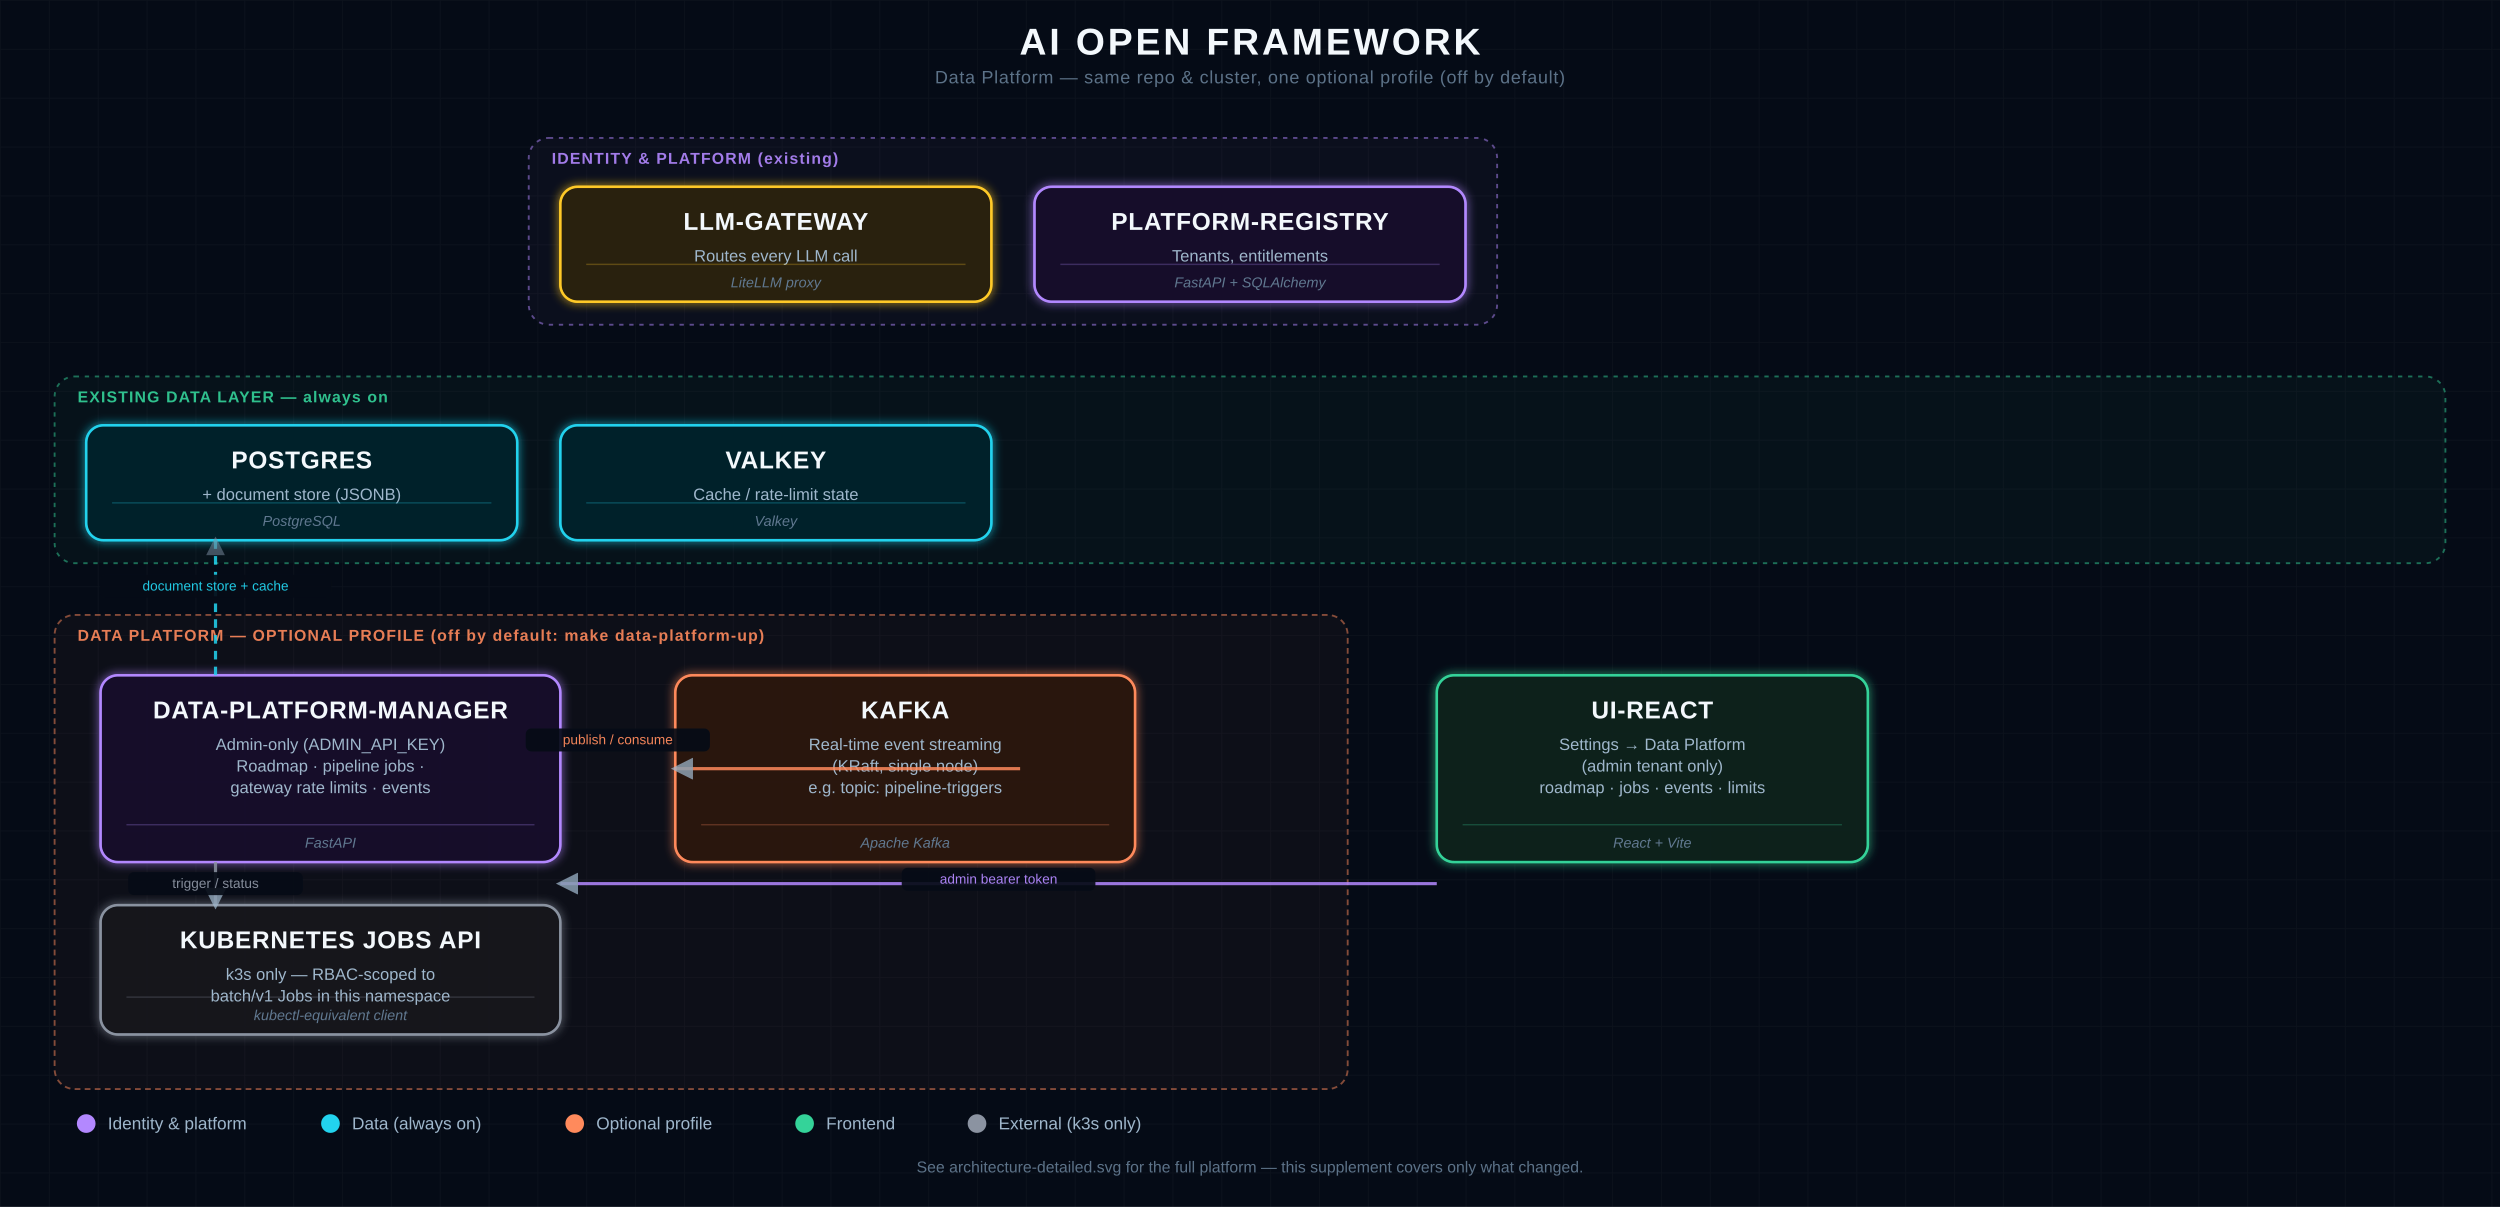
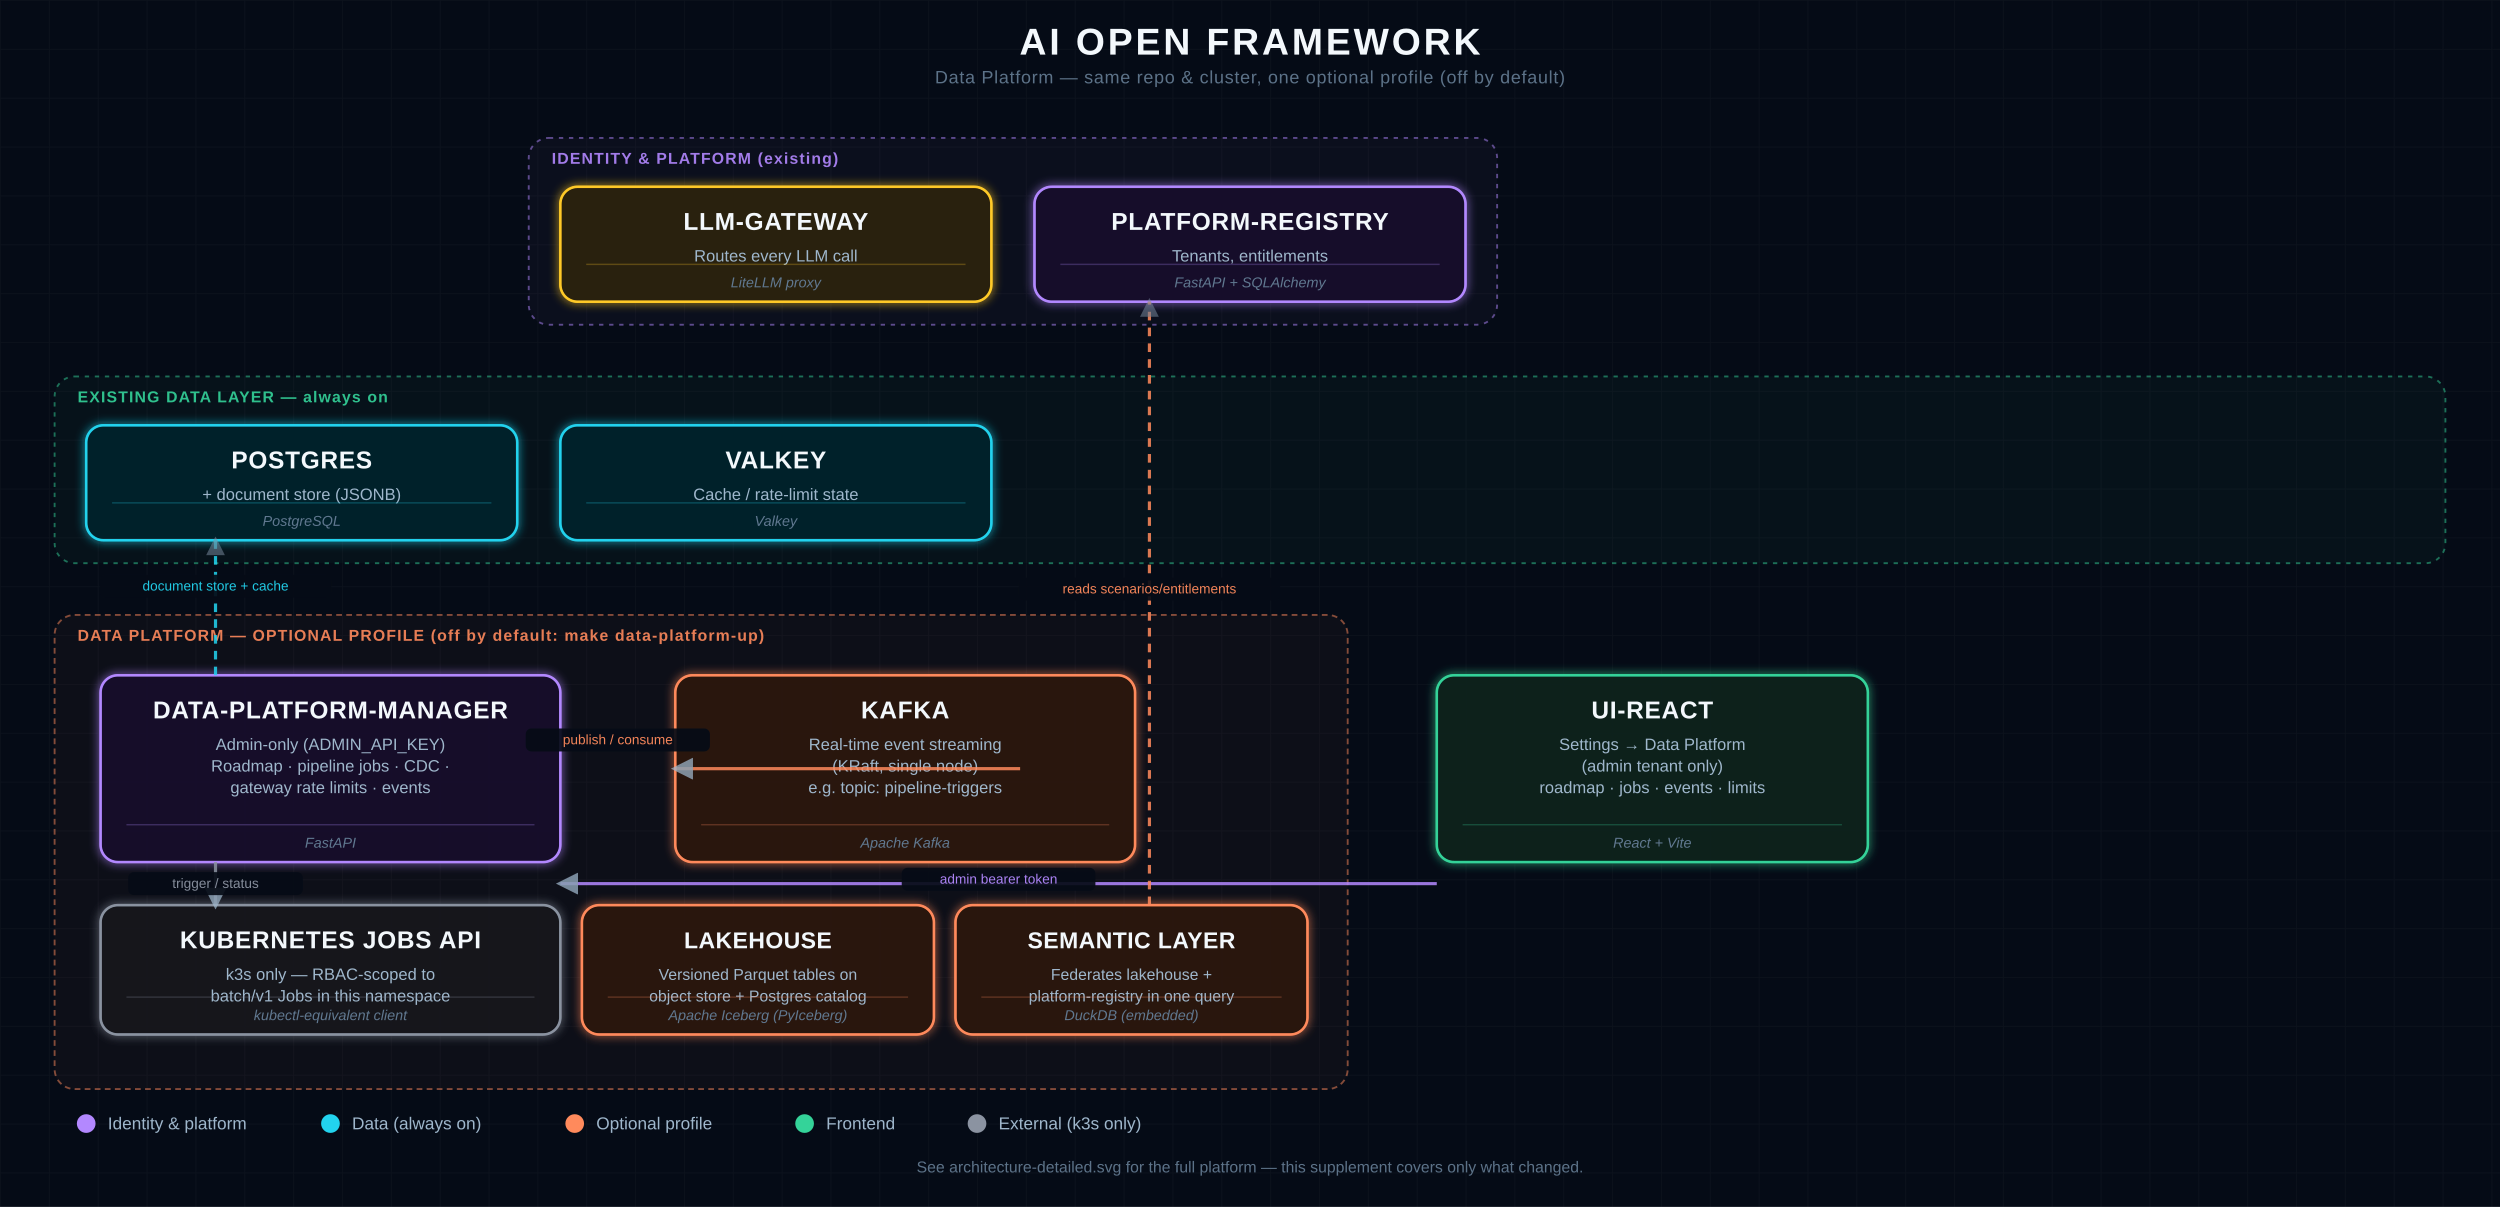
<svg xmlns="http://www.w3.org/2000/svg" width="1740" height="840" viewBox="0 0 1740 840">
  <defs>
    <filter id="glow" x="-40%" y="-40%" width="180%" height="180%">
      <feGaussianBlur in="SourceGraphic" stdDeviation="3.2" result="blur" />
      <feMerge>
        <feMergeNode in="blur" />
        <feMergeNode in="SourceGraphic" />
      </feMerge>
    </filter>
    <pattern id="grid" width="34" height="34" patternUnits="userSpaceOnUse">
      <path d="M 34 0 L 0 0 0 34" fill="none" stroke="rgba(255,255,255,0.035)" stroke-width="1" />
    </pattern>
    <marker id="arrow-primary" viewBox="0 0 10 10" refX="8" refY="5" markerWidth="7" markerHeight="7" orient="auto-start-reverse">
      <path d="M 0 0 L 10 5 L 0 10 z" fill="#9fb7cc" opacity="0.85" />
    </marker>
    <marker id="arrow-secondary" viewBox="0 0 10 10" refX="8" refY="5" markerWidth="6" markerHeight="6" orient="auto-start-reverse">
      <path d="M 0 0 L 10 5 L 0 10 z" fill="#7d8fa3" opacity="0.6" />
    </marker>
  </defs>
  <rect x="0" y="0" width="1740" height="840" fill="#050b16" />
  <rect x="0" y="0" width="1740" height="840" fill="url(#grid)" />
  <text x="870.0" y="38" text-anchor="middle" font-family="Arial, Helvetica, sans-serif" font-size="26" font-weight="800" letter-spacing="2" fill="#f3f8fc">AI OPEN FRAMEWORK</text>
  <text x="870.0" y="58" text-anchor="middle" font-family="Arial, Helvetica, sans-serif" font-size="12.5" letter-spacing="0.5" fill="#5c7288">Data Platform — same repo &amp; cluster, one optional profile (off by default)</text>
  <rect x="368" y="96" width="674" height="130" rx="14" fill="#b388ff" fill-opacity="0.035" stroke="#b388ff" stroke-opacity="0.5" stroke-width="1.3" stroke-dasharray="3 4" />
  <text x="384" y="114" font-family="Arial, Helvetica, sans-serif" font-size="11" font-weight="700" letter-spacing="0.8" fill="#b388ff" fill-opacity="0.9">IDENTITY &amp; PLATFORM (existing)</text>
  <rect x="720" y="130" width="300" height="80" rx="12" fill="#160f2b" stroke="#b388ff" stroke-width="1.8" filter="url(#glow)" opacity="0.98" />
  <rect x="720" y="130" width="300" height="80" rx="12" fill="none" stroke="#b388ff" stroke-width="1.1" opacity="0.9" />
  <text x="870.0" y="160" text-anchor="middle" font-family="Arial, Helvetica, sans-serif" font-size="17" font-weight="700" letter-spacing="0.5" fill="#f3f8fc">PLATFORM-REGISTRY</text>
  <text x="870.0" y="182" text-anchor="middle" font-family="Arial, Helvetica, sans-serif" font-size="11.5" fill="#9fb7cc">Tenants, entitlements</text>
  <line x1="738" y1="184" x2="1002" y2="184" stroke="#b388ff" stroke-opacity="0.25" />
  <text x="870.0" y="200" text-anchor="middle" font-family="Arial, Helvetica, sans-serif" font-size="10" font-style="italic" fill="#607890">FastAPI + SQLAlchemy</text>
  <rect x="390" y="130" width="300" height="80" rx="12" fill="#2a2008" stroke="#ffca28" stroke-width="1.8" filter="url(#glow)" opacity="0.98" />
  <rect x="390" y="130" width="300" height="80" rx="12" fill="none" stroke="#ffca28" stroke-width="1.1" opacity="0.9" />
  <text x="540.0" y="160" text-anchor="middle" font-family="Arial, Helvetica, sans-serif" font-size="17" font-weight="700" letter-spacing="0.5" fill="#f3f8fc">LLM-GATEWAY</text>
  <text x="540.0" y="182" text-anchor="middle" font-family="Arial, Helvetica, sans-serif" font-size="11.5" fill="#9fb7cc">Routes every LLM call</text>
  <line x1="408" y1="184" x2="672" y2="184" stroke="#ffca28" stroke-opacity="0.25" />
  <text x="540.0" y="200" text-anchor="middle" font-family="Arial, Helvetica, sans-serif" font-size="10" font-style="italic" fill="#607890">LiteLLM proxy</text>
  <rect x="38" y="262" width="1664" height="130" rx="14" fill="#34d399" fill-opacity="0.035" stroke="#34d399" stroke-opacity="0.5" stroke-width="1.3" stroke-dasharray="3 4" />
  <text x="54" y="280" font-family="Arial, Helvetica, sans-serif" font-size="11" font-weight="700" letter-spacing="0.8" fill="#34d399" fill-opacity="0.9">EXISTING DATA LAYER — always on</text>
  <rect x="60" y="296" width="300" height="80" rx="12" fill="#06232a" stroke="#22d3ee" stroke-width="1.8" filter="url(#glow)" opacity="0.98" />
  <rect x="60" y="296" width="300" height="80" rx="12" fill="none" stroke="#22d3ee" stroke-width="1.1" opacity="0.9" />
  <text x="210.0" y="326" text-anchor="middle" font-family="Arial, Helvetica, sans-serif" font-size="17" font-weight="700" letter-spacing="0.5" fill="#f3f8fc">POSTGRES</text>
  <text x="210.0" y="348" text-anchor="middle" font-family="Arial, Helvetica, sans-serif" font-size="11.5" fill="#9fb7cc">+ document store (JSONB)</text>
  <line x1="78" y1="350" x2="342" y2="350" stroke="#22d3ee" stroke-opacity="0.25" />
  <text x="210.0" y="366" text-anchor="middle" font-family="Arial, Helvetica, sans-serif" font-size="10" font-style="italic" fill="#607890">PostgreSQL</text>
  <rect x="390" y="296" width="300" height="80" rx="12" fill="#06232a" stroke="#22d3ee" stroke-width="1.8" filter="url(#glow)" opacity="0.98" />
  <rect x="390" y="296" width="300" height="80" rx="12" fill="none" stroke="#22d3ee" stroke-width="1.1" opacity="0.9" />
  <text x="540.0" y="326" text-anchor="middle" font-family="Arial, Helvetica, sans-serif" font-size="17" font-weight="700" letter-spacing="0.5" fill="#f3f8fc">VALKEY</text>
  <text x="540.0" y="348" text-anchor="middle" font-family="Arial, Helvetica, sans-serif" font-size="11.5" fill="#9fb7cc">Cache / rate-limit state</text>
  <line x1="408" y1="350" x2="672" y2="350" stroke="#22d3ee" stroke-opacity="0.25" />
  <text x="540.0" y="366" text-anchor="middle" font-family="Arial, Helvetica, sans-serif" font-size="10" font-style="italic" fill="#607890">Valkey</text>
  <rect x="38" y="428" width="900" height="330" rx="14" fill="#ff8a5c" fill-opacity="0.035" stroke="#ff8a5c" stroke-opacity="0.5" stroke-width="1.3" stroke-dasharray="4 3" />
  <text x="54" y="446" font-family="Arial, Helvetica, sans-serif" font-size="11" font-weight="700" letter-spacing="0.8" fill="#ff8a5c" fill-opacity="0.9">DATA PLATFORM — OPTIONAL PROFILE (off by default: make data-platform-up)</text>
  <rect x="70" y="470" width="320" height="130" rx="12" fill="#160f2b" stroke="#b388ff" stroke-width="1.8" filter="url(#glow)" opacity="0.98" />
  <rect x="70" y="470" width="320" height="130" rx="12" fill="none" stroke="#b388ff" stroke-width="1.1" opacity="0.9" />
  <text x="230.0" y="500" text-anchor="middle" font-family="Arial, Helvetica, sans-serif" font-size="17" font-weight="700" letter-spacing="0.5" fill="#f3f8fc">DATA-PLATFORM-MANAGER</text>
  <text x="230.0" y="522" text-anchor="middle" font-family="Arial, Helvetica, sans-serif" font-size="11.5" fill="#9fb7cc">Admin-only (ADMIN_API_KEY)</text>
-   <text x="230.0" y="537" text-anchor="middle" font-family="Arial, Helvetica, sans-serif" font-size="11.5" fill="#9fb7cc">Roadmap · pipeline jobs ·</text>
+   <text x="230.0" y="537" text-anchor="middle" font-family="Arial, Helvetica, sans-serif" font-size="11.5" fill="#9fb7cc">Roadmap · pipeline jobs · CDC ·</text>
  <text x="230.0" y="552" text-anchor="middle" font-family="Arial, Helvetica, sans-serif" font-size="11.5" fill="#9fb7cc">gateway rate limits · events</text>
  <line x1="88" y1="574" x2="372" y2="574" stroke="#b388ff" stroke-opacity="0.25" />
  <text x="230.0" y="590" text-anchor="middle" font-family="Arial, Helvetica, sans-serif" font-size="10" font-style="italic" fill="#607890">FastAPI</text>
  <rect x="470" y="470" width="320" height="130" rx="12" fill="#2a1608" stroke="#ff8a5c" stroke-width="1.8" filter="url(#glow)" opacity="0.98" />
  <rect x="470" y="470" width="320" height="130" rx="12" fill="none" stroke="#ff8a5c" stroke-width="1.1" opacity="0.9" />
  <text x="630.0" y="500" text-anchor="middle" font-family="Arial, Helvetica, sans-serif" font-size="17" font-weight="700" letter-spacing="0.5" fill="#f3f8fc">KAFKA</text>
  <text x="630.0" y="522" text-anchor="middle" font-family="Arial, Helvetica, sans-serif" font-size="11.5" fill="#9fb7cc">Real-time event streaming</text>
  <text x="630.0" y="537" text-anchor="middle" font-family="Arial, Helvetica, sans-serif" font-size="11.5" fill="#9fb7cc">(KRaft, single node)</text>
  <text x="630.0" y="552" text-anchor="middle" font-family="Arial, Helvetica, sans-serif" font-size="11.5" fill="#9fb7cc">e.g. topic: pipeline-triggers</text>
  <line x1="488" y1="574" x2="772" y2="574" stroke="#ff8a5c" stroke-opacity="0.25" />
  <text x="630.0" y="590" text-anchor="middle" font-family="Arial, Helvetica, sans-serif" font-size="10" font-style="italic" fill="#607890">Apache Kafka</text>
  <rect x="70" y="630" width="320" height="90" rx="12" fill="#14161c" stroke="#8b93a1" stroke-width="1.8" filter="url(#glow)" opacity="0.98" />
  <rect x="70" y="630" width="320" height="90" rx="12" fill="none" stroke="#8b93a1" stroke-width="1.1" opacity="0.9" />
  <text x="230.0" y="660" text-anchor="middle" font-family="Arial, Helvetica, sans-serif" font-size="17" font-weight="700" letter-spacing="0.5" fill="#f3f8fc">KUBERNETES JOBS API</text>
  <text x="230.0" y="682" text-anchor="middle" font-family="Arial, Helvetica, sans-serif" font-size="11.5" fill="#9fb7cc">k3s only — RBAC-scoped to</text>
  <text x="230.0" y="697" text-anchor="middle" font-family="Arial, Helvetica, sans-serif" font-size="11.5" fill="#9fb7cc">batch/v1 Jobs in this namespace</text>
  <line x1="88" y1="694" x2="372" y2="694" stroke="#8b93a1" stroke-opacity="0.25" />
  <text x="230.0" y="710" text-anchor="middle" font-family="Arial, Helvetica, sans-serif" font-size="10" font-style="italic" fill="#607890">kubectl-equivalent client</text>
+   <rect x="405" y="630" width="245" height="90" rx="12" fill="#2a1608" stroke="#ff8a5c" stroke-width="1.8" filter="url(#glow)" opacity="0.98" />
+   <rect x="405" y="630" width="245" height="90" rx="12" fill="none" stroke="#ff8a5c" stroke-width="1.1" opacity="0.9" />
+   <text x="527.5" y="660" text-anchor="middle" font-family="Arial, Helvetica, sans-serif" font-size="16" font-weight="700" letter-spacing="0.3" fill="#f3f8fc">LAKEHOUSE</text>
+   <text x="527.5" y="682" text-anchor="middle" font-family="Arial, Helvetica, sans-serif" font-size="11" fill="#9fb7cc">Versioned Parquet tables on</text>
+   <text x="527.5" y="697" text-anchor="middle" font-family="Arial, Helvetica, sans-serif" font-size="11" fill="#9fb7cc">object store + Postgres catalog</text>
+   <line x1="423" y1="694" x2="632" y2="694" stroke="#ff8a5c" stroke-opacity="0.25" />
+   <text x="527.5" y="710" text-anchor="middle" font-family="Arial, Helvetica, sans-serif" font-size="10" font-style="italic" fill="#607890">Apache Iceberg (PyIceberg)</text>
+   <rect x="665" y="630" width="245" height="90" rx="12" fill="#2a1608" stroke="#ff8a5c" stroke-width="1.8" filter="url(#glow)" opacity="0.98" />
+   <rect x="665" y="630" width="245" height="90" rx="12" fill="none" stroke="#ff8a5c" stroke-width="1.1" opacity="0.9" />
+   <text x="787.5" y="660" text-anchor="middle" font-family="Arial, Helvetica, sans-serif" font-size="16" font-weight="700" letter-spacing="0.3" fill="#f3f8fc">SEMANTIC LAYER</text>
+   <text x="787.5" y="682" text-anchor="middle" font-family="Arial, Helvetica, sans-serif" font-size="11" fill="#9fb7cc">Federates lakehouse +</text>
+   <text x="787.5" y="697" text-anchor="middle" font-family="Arial, Helvetica, sans-serif" font-size="11" fill="#9fb7cc">platform-registry in one query</text>
+   <line x1="683" y1="694" x2="892" y2="694" stroke="#ff8a5c" stroke-opacity="0.25" />
+   <text x="787.5" y="710" text-anchor="middle" font-family="Arial, Helvetica, sans-serif" font-size="10" font-style="italic" fill="#607890">DuckDB (embedded)</text>
  <rect x="1000" y="470" width="300" height="130" rx="12" fill="#08211d" stroke="#34d399" stroke-width="1.8" filter="url(#glow)" opacity="0.98" />
  <rect x="1000" y="470" width="300" height="130" rx="12" fill="none" stroke="#34d399" stroke-width="1.1" opacity="0.9" />
  <text x="1150.0" y="500" text-anchor="middle" font-family="Arial, Helvetica, sans-serif" font-size="17" font-weight="700" letter-spacing="0.5" fill="#f3f8fc">UI-REACT</text>
  <text x="1150.0" y="522" text-anchor="middle" font-family="Arial, Helvetica, sans-serif" font-size="11.5" fill="#9fb7cc">Settings → Data Platform</text>
  <text x="1150.0" y="537" text-anchor="middle" font-family="Arial, Helvetica, sans-serif" font-size="11.5" fill="#9fb7cc">(admin tenant only)</text>
  <text x="1150.0" y="552" text-anchor="middle" font-family="Arial, Helvetica, sans-serif" font-size="11.5" fill="#9fb7cc">roadmap · jobs · events · limits</text>
  <line x1="1018" y1="574" x2="1282" y2="574" stroke="#34d399" stroke-opacity="0.25" />
  <text x="1150.0" y="590" text-anchor="middle" font-family="Arial, Helvetica, sans-serif" font-size="10" font-style="italic" fill="#607890">React + Vite</text>
  <path d="M 1000 615 C 1000 615.0 390 615.0 390 615" fill="none" stroke="#b388ff" stroke-width="2.2" marker-end="url(#arrow-primary)" opacity="0.85" />
  <rect x="627.6" y="604" width="134.8" height="16" rx="4" fill="#050b16" opacity="0.92" />
  <text x="695" y="615" text-anchor="middle" font-family="Arial, Helvetica, sans-serif" font-size="9.5" fill="#b388ff" opacity="0.95">admin bearer token</text>
  <path d="M 710 535 C 710 535.0 470 535.0 470 535" fill="none" stroke="#ff8a5c" stroke-width="2.2" marker-end="url(#arrow-primary)" opacity="0.85" />
  <rect x="365.9" y="507" width="128.2" height="16" rx="4" fill="#050b16" opacity="0.92" />
  <text x="430" y="518" text-anchor="middle" font-family="Arial, Helvetica, sans-serif" font-size="9.5" fill="#ff8a5c" opacity="0.95">publish / consume</text>
  <path d="M 150 600 C 150 615.0 150 615.0 150 630" fill="none" stroke="#8b93a1" stroke-width="2.2" marker-end="url(#arrow-primary)" opacity="0.85" />
  <rect x="89.2" y="607" width="121.6" height="16" rx="4" fill="#050b16" opacity="0.92" />
  <text x="150" y="618" text-anchor="middle" font-family="Arial, Helvetica, sans-serif" font-size="9.5" fill="#8b93a1" opacity="0.95">trigger / status</text>
  <path d="M 150 470 C 150 423.0 150 423.0 150 376" fill="none" stroke="#22d3ee" stroke-width="2.2" stroke-dasharray="6 5" marker-end="url(#arrow-secondary)" opacity="0.85" />
  <rect x="69.4" y="400" width="161.2" height="16" rx="4" fill="#050b16" opacity="0.92" />
  <text x="150" y="411" text-anchor="middle" font-family="Arial, Helvetica, sans-serif" font-size="9.5" fill="#22d3ee" opacity="0.95">document store + cache</text>
+   <path d="M 800 630 L 800 210" fill="none" stroke="#ff8a5c" stroke-width="2.2" stroke-dasharray="6 5" marker-end="url(#arrow-secondary)" opacity="0.85" />
+   <rect x="709" y="402" width="182" height="16" rx="4" fill="#050b16" opacity="0.92" />
+   <text x="800" y="413" text-anchor="middle" font-family="Arial, Helvetica, sans-serif" font-size="9.5" fill="#ff8a5c" opacity="0.95">reads scenarios/entitlements</text>
  <circle cx="60" cy="782" r="6.5" fill="#b388ff" />
  <text x="75" y="786" font-family="Arial, Helvetica, sans-serif" font-size="12" fill="#9fb7cc">Identity &amp; platform</text>
  <circle cx="230" cy="782" r="6.5" fill="#22d3ee" />
  <text x="245" y="786" font-family="Arial, Helvetica, sans-serif" font-size="12" fill="#9fb7cc">Data (always on)</text>
  <circle cx="400" cy="782" r="6.5" fill="#ff8a5c" />
  <text x="415" y="786" font-family="Arial, Helvetica, sans-serif" font-size="12" fill="#9fb7cc">Optional profile</text>
  <circle cx="560" cy="782" r="6.5" fill="#34d399" />
  <text x="575" y="786" font-family="Arial, Helvetica, sans-serif" font-size="12" fill="#9fb7cc">Frontend</text>
  <circle cx="680" cy="782" r="6.5" fill="#8b93a1" />
  <text x="695" y="786" font-family="Arial, Helvetica, sans-serif" font-size="12" fill="#9fb7cc">External (k3s only)</text>
  <text x="870.0" y="816" text-anchor="middle" font-family="Arial, Helvetica, sans-serif" font-size="11" fill="#5c7288">See architecture-detailed.svg for the full platform — this supplement covers only what changed.</text>
</svg>
